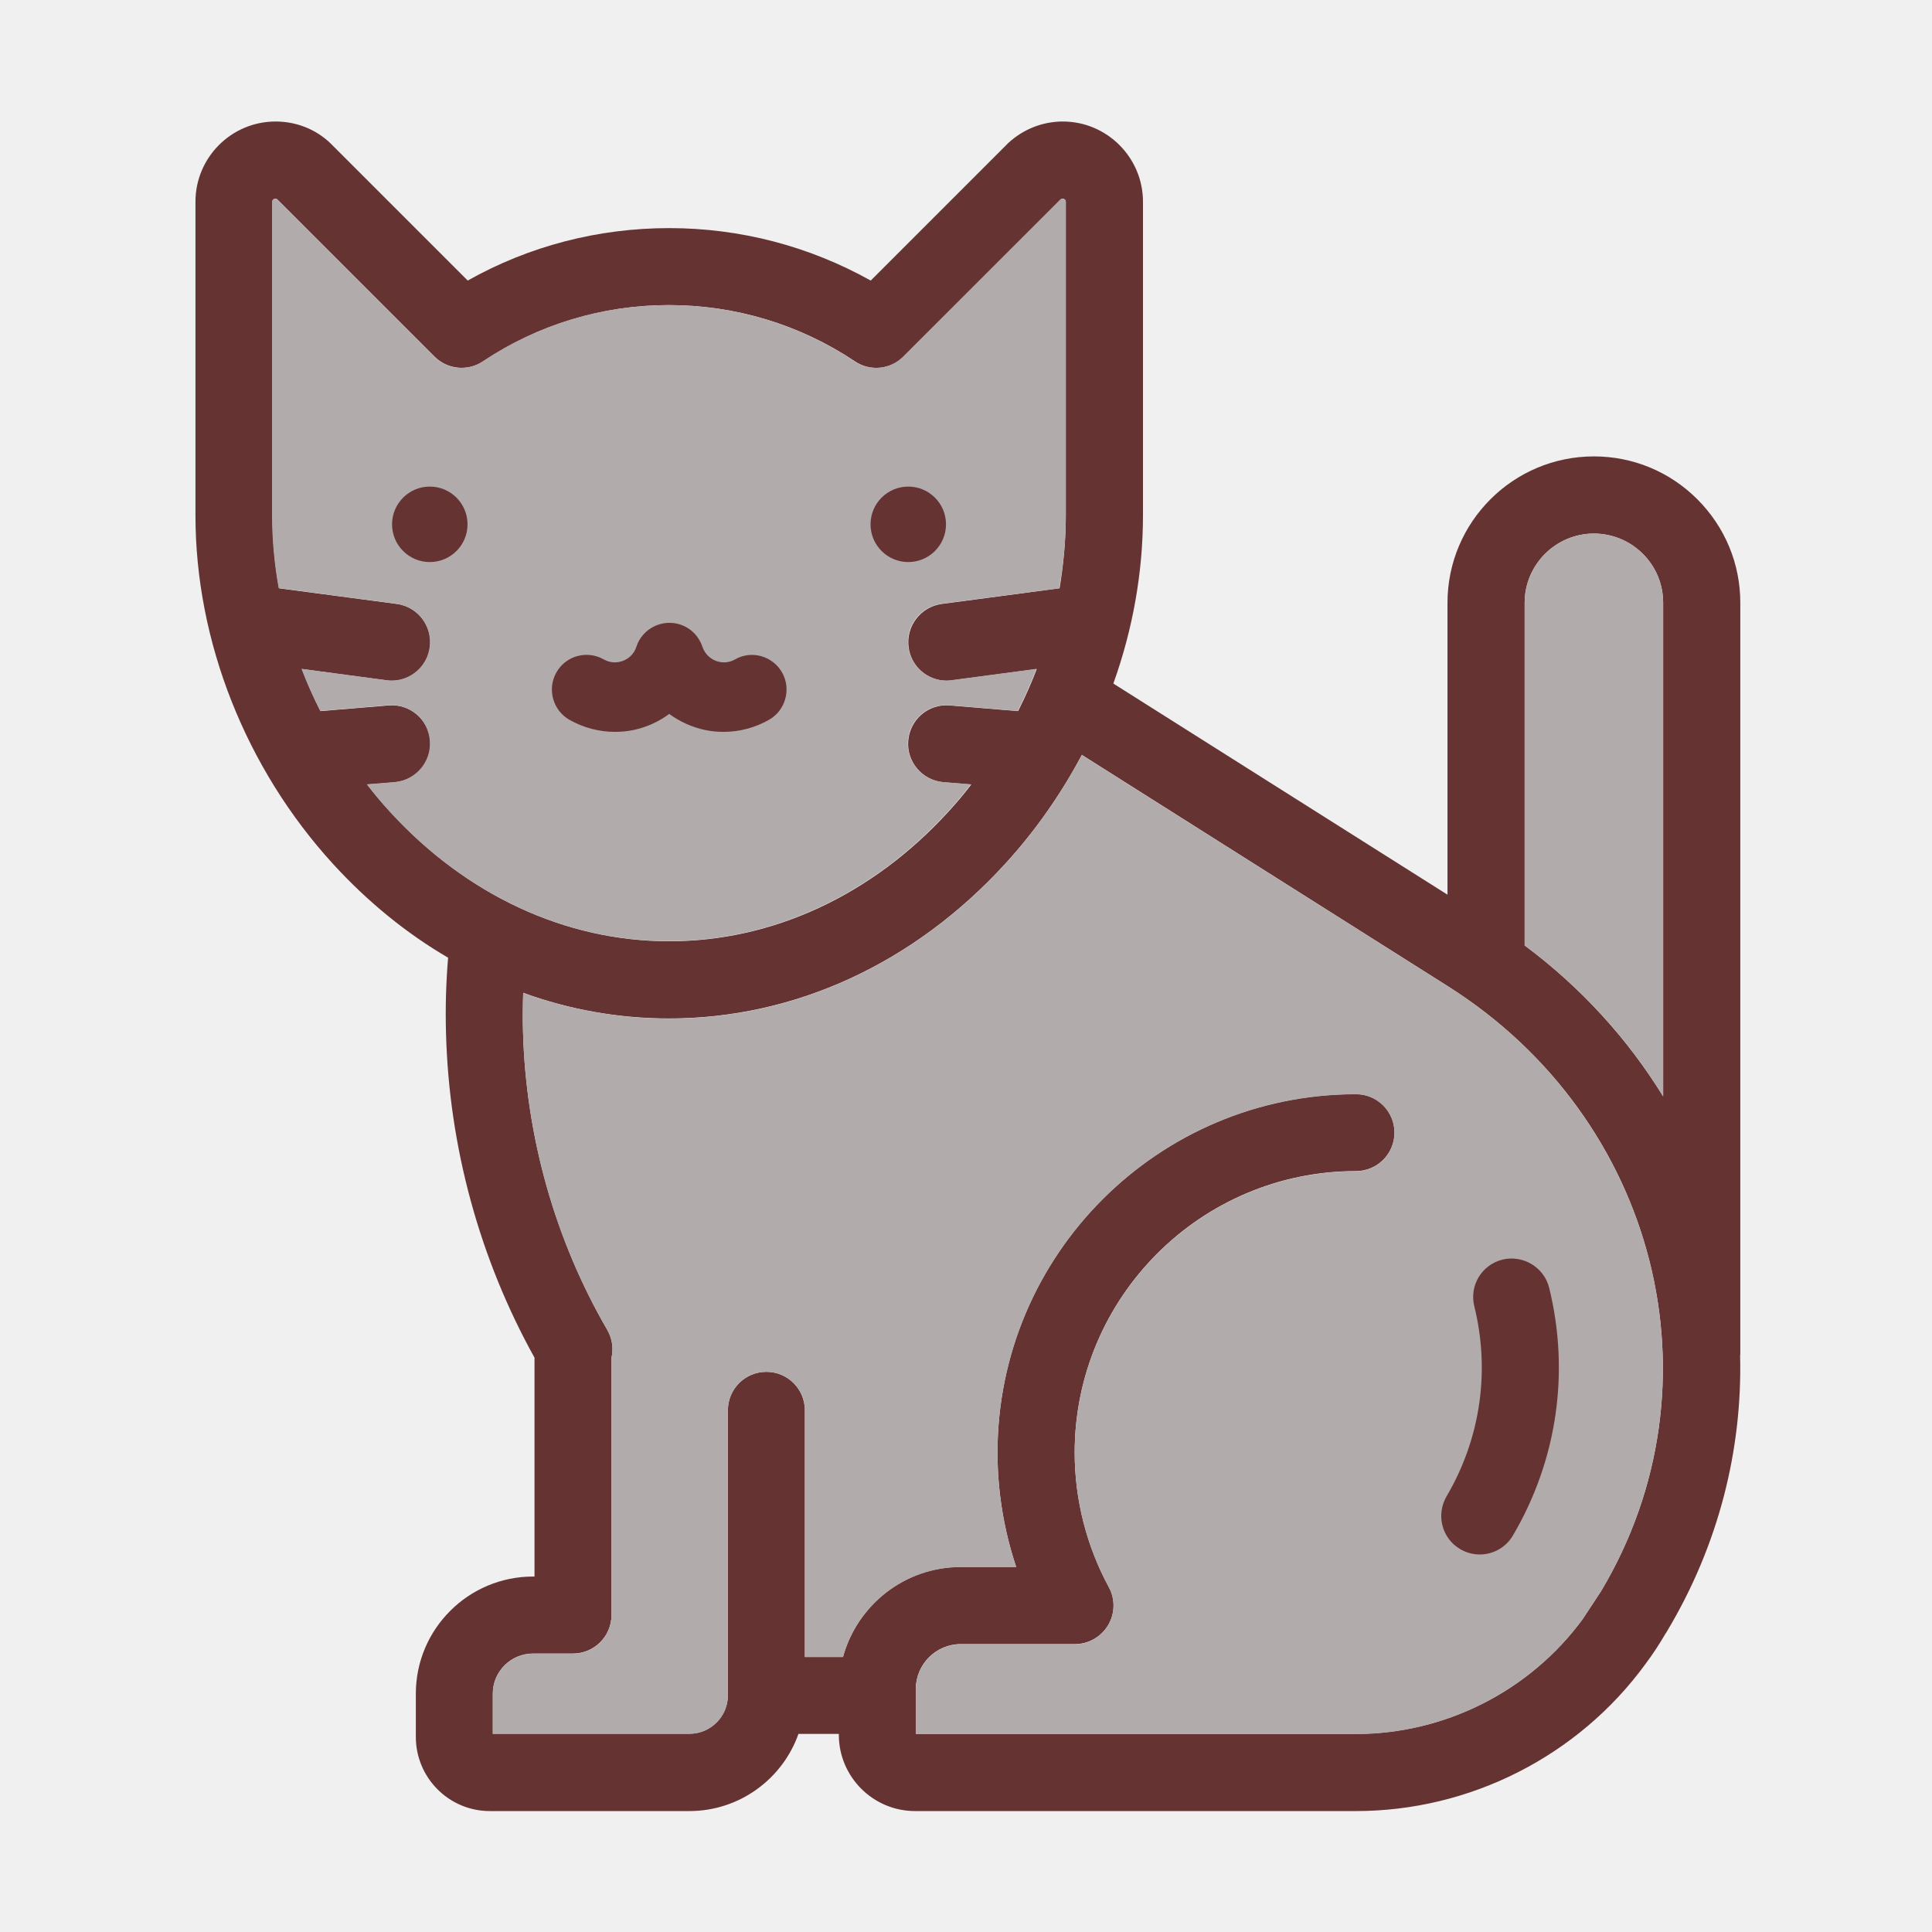
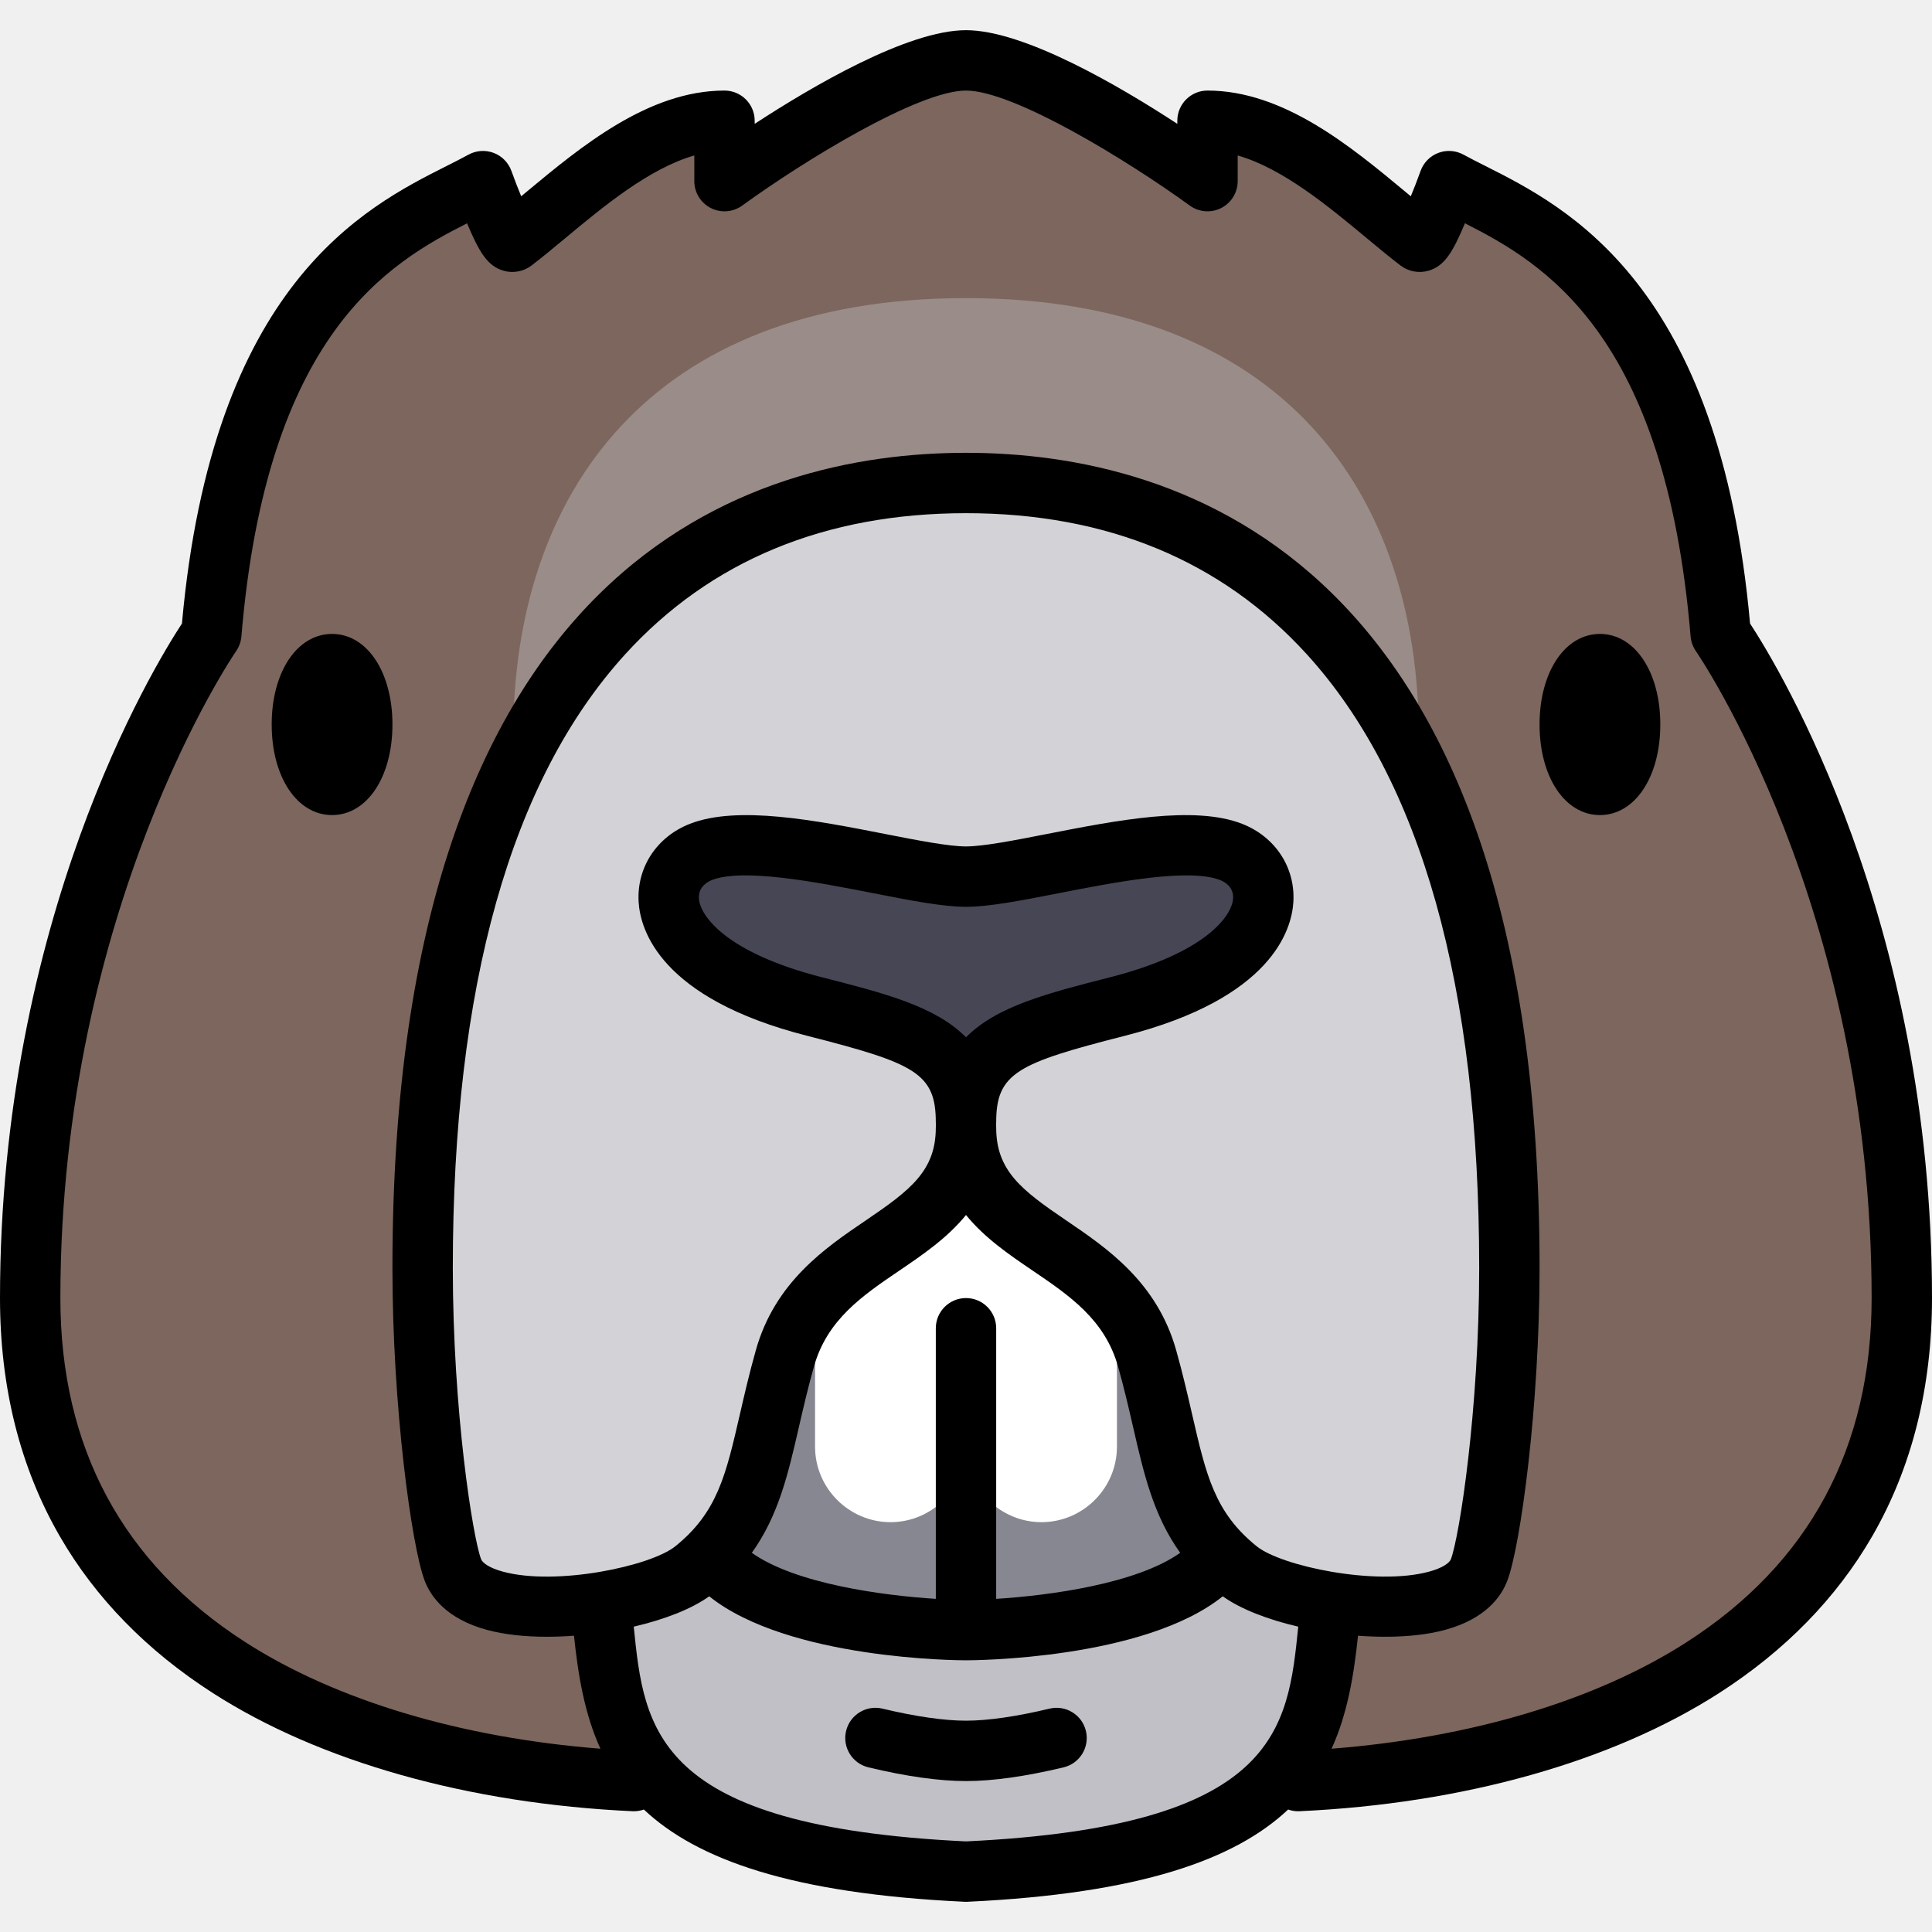
- <svg xmlns="http://www.w3.org/2000/svg" width="800px" height="800px" viewBox="0 0 1024 1024" class="icon" version="1.1">
-   <path d="M564.9 273.2V106.9c0-0.9-0.7-1.6-1.6-1.6-0.1 0-0.5 0-0.9 0.3L478.9 189c-6.9 6.9-17.7 8-25.8 2.5-29.2-19.5-63.3-29.8-98.5-29.8s-69.3 10.3-98.5 29.8c-8.1 5.4-18.9 4.4-25.8-2.5l-83.4-83.4c-0.4-0.3-0.8-0.3-0.9-0.3-0.9 0-1.6 0.7-1.6 1.6v166.3c0 12.9 1.2 25.8 3.5 38.6l62.4 8.3c11.2 1.5 19.1 11.8 17.6 23-1.3 10.3-10.1 17.7-20.2 17.7-0.9 0-1.8 0-2.7-0.2l-45-6c2.9 7.6 6.2 15 9.9 22.3l36-3c11.3-1 21.2 7.4 22.1 18.6 1 11.2-7.4 21.1-18.6 22.1l-14.8 1.2c3.8 4.9 7.9 9.8 12.1 14.4 40.5 44.3 93.1 68.7 148 68.7s107.5-24.4 148-68.7c4.2-4.6 8.3-9.4 12.1-14.4l-14.8-1.2c-11.2-1-19.6-10.9-18.6-22.1 1-11.3 10.8-19.6 22.1-18.6l36.1 3c3.7-7.3 7-14.7 9.9-22.3l-45 6c-0.9 0.1-1.8 0.2-2.7 0.2-10.1 0-18.9-7.5-20.2-17.7-1.5-11.2 6.4-21.5 17.6-23l62.4-8.3c2.1-12.8 3.3-25.7 3.3-38.6z m283.6 570.3c65.7-109.7 30-250.7-81.3-320.9L573.4 400.1c-11 20.7-24.6 40.2-40.6 57.7-48.4 52.9-111.6 82-178.2 82-26.5 0-52.6-4.6-77.3-13.6-0.2 6.7-0.3 13.5-0.1 20.3 1.5 55.7 16.9 110.5 44.7 158.4 2.7 4.7 3.3 9.9 2.2 14.8V856c0 11.3-9.2 20.4-20.4 20.4h-21.2c-11.7 0-21.3 9.5-21.3 21.2v21.3h104.2c11.3 0 20.4-9.2 20.4-20.4v-151c0-11.3 9.1-20.4 20.4-20.4 11.3 0 20.4 9.1 20.4 20.4v130.7h20.2c7.5-27.4 32.6-47.7 62.4-47.7h29.4c-6.5-19.5-9.9-40-9.9-60.6 0-104.8 85.2-190 190-190 11.3 0 20.4 9.1 20.4 20.4 0 11.3-9.2 20.4-20.4 20.4-82.2 0-149.1 66.9-149.1 149.2 0 24.9 6.3 49.5 18.1 71.3 3.5 6.3 3.3 14-0.4 20.2-3.7 6.2-10.4 10-17.6 10h-60.5c-13.1 0-23.8 10.7-23.8 23.8V919h233.3c47.2 0 92.1-22.7 120.1-60.8l9.7-14.7z m33-262.4V319.5c0-9.8-3.8-19-10.7-25.9-6.9-6.9-16.2-10.8-26-10.8-20.2 0-36.7 16.5-36.7 36.7v181.6c30.2 22.5 54.8 49.8 73.4 80z m40.9-261.6v397.8c0 0.4 0 0.8-0.1 1.2 1.2 49.8-11.3 100.3-38.8 146.2-0.1 0.2-0.3 0.5-0.4 0.7-0.1 0.1-0.1 0.2-0.2 0.2-3.3 5.7-6.9 11.2-10.8 16.4-35.6 48.8-93 77.9-153.4 77.9H485c-22.3 0-40.4-18.2-40.4-40.4v-0.5h-21.4c-8.4 23.8-31.2 40.9-57.8 40.9H259.6c-21.6 0-39.2-17.6-39.2-39.3v-22.9c0-34.3 27.9-62.1 62.1-62.1h0.8v-116c-29.1-52.4-45.3-111.7-46.9-171.9-0.4-13.5 0-26.9 1.1-40.1-22.1-12.9-42.6-29.6-61-49.7-46.3-50.7-72.9-118-72.9-184.7V106.9c0-23.4 19-42.5 42.5-42.5 10.8 0 21.1 4 28.9 11.4l0.5 0.5 72.4 72.4c32.5-18.3 69.1-27.8 106.8-27.8s74.2 9.6 106.8 27.8l72.4-72.4 0.5-0.5c7.9-7.3 18.2-11.4 28.9-11.4 23.4 0 42.5 19.1 42.5 42.5v166.3c0 30.1-5.4 60.4-15.7 89.1l177.1 111.9V319.5c0-42.8 34.8-77.6 77.6-77.6 20.7 0 40.2 8.1 54.8 22.7 14.7 14.7 22.8 34.2 22.8 54.9z" fill="#663333" />
-   <path d="M881.5 319.5v261.6c-18.5-30.2-43.2-57.5-73.4-80V319.5c0-20.2 16.5-36.7 36.7-36.7 9.8 0 19 3.8 26 10.8 6.9 6.9 10.7 16.1 10.7 25.9z" fill="#B2ABAC" />
-   <path d="M767.2 522.6c111.3 70.3 147 211.2 81.3 320.9l-9.7 14.8c-28 38-72.9 60.8-120.1 60.8H485.4v-23.8c0-13.1 10.7-23.8 23.8-23.8h60.5c7.2 0 13.9-3.8 17.6-10 3.7-6.2 3.8-13.9 0.4-20.2-11.8-21.7-18.1-46.4-18.1-71.3 0-82.3 66.9-149.2 149.1-149.2 11.3 0 20.4-9.2 20.4-20.4 0-11.3-9.2-20.4-20.4-20.4-104.8 0-190 85.2-190 190 0 20.6 3.4 41.1 9.9 60.6h-29.4c-29.8 0-54.9 20.2-62.4 47.7h-20.2V747.5c0-11.3-9.2-20.4-20.4-20.4-11.3 0-20.4 9.1-20.4 20.4v151.1c0 11.3-9.2 20.4-20.4 20.4H261.2v-21.3c0-11.7 9.5-21.2 21.3-21.2h21.2c11.3 0 20.4-9.2 20.4-20.4V719.8c1.1-4.9 0.5-10.1-2.2-14.8-27.8-47.9-43.2-102.7-44.7-158.4-0.2-6.8-0.1-13.6 0.1-20.3 24.8 8.9 50.8 13.6 77.3 13.6 66.6 0 129.8-29.1 178.2-82 16-17.5 29.6-37 40.6-57.7l193.8 122.4z" fill="#B2ABAC" />
-   <path d="M821.1 682.6c11 44.8 4.2 91.4-19.2 131.2-3.8 6.5-10.6 10.1-17.6 10.1-3.5 0-7.1-0.9-10.3-2.8-9.8-5.7-13-18.2-7.3-28 18-30.6 23.2-66.4 14.7-100.8-2.7-11 4-22 15-24.7 10.9-2.6 22 4.1 24.7 15z" fill="#663333" />
-   <path d="M564.9 106.9v166.3c0 12.9-1.2 25.8-3.5 38.6L499 320c-11.2 1.5-19.1 11.8-17.6 23 1.4 10.3 10.1 17.7 20.2 17.7 0.9 0 1.8-0.1 2.7-0.2l45-6c-2.9 7.6-6.2 15-9.9 22.3l-36.1-3c-11.3-1-21.1 7.4-22.1 18.6-0.9 11.2 7.4 21.1 18.6 22.1l14.8 1.2c-3.8 4.9-7.9 9.8-12.1 14.4-40.5 44.3-93.1 68.7-148 68.7s-107.5-24.4-148-68.7c-4.2-4.6-8.3-9.4-12.1-14.4l14.8-1.2c11.2-1 19.6-10.9 18.6-22.1-0.9-11.3-10.8-19.6-22.1-18.6l-36 3c-3.7-7.3-7-14.7-9.9-22.3l45 6c0.9 0.1 1.8 0.2 2.7 0.2 10.1 0 18.9-7.5 20.2-17.7 1.5-11.2-6.4-21.5-17.6-23l-62.4-8.3c-2.3-12.8-3.5-25.7-3.5-38.6V106.9c0-0.9 0.7-1.6 1.6-1.6 0.1 0 0.5 0 0.9 0.3l83.4 83.4c6.9 6.9 17.7 8 25.8 2.5 29.2-19.5 63.3-29.8 98.5-29.8s69.3 10.3 98.5 29.8c8.1 5.4 18.9 4.4 25.8-2.5l83.4-83.4c0.4-0.3 0.8-0.3 0.9-0.3 1.1 0 1.9 0.7 1.9 1.6z" fill="#B2ABAC" />
-   <path d="M481.4 277.9m-20 0a20 20 0 1 0 40 0 20 20 0 1 0-40 0Z" fill="#663333" />
-   <path d="M414.5 356.4c5 8.8 1.9 20.1-6.9 25.1-7.4 4.2-15.7 6.4-24 6.4-3.4 0-6.7-0.3-10-1-6.9-1.5-13.3-4.4-18.9-8.5-5.5 4.1-11.9 7-18.8 8.5-3.3 0.7-6.7 1-10 1-8.4 0-16.7-2.2-24.1-6.4-8.8-5-11.9-16.3-6.9-25.1 5-8.9 16.3-11.9 25.1-6.9 1.8 1 4.7 2.1 8.4 1.3 4.2-0.9 7.6-3.9 8.9-8 3.1-9.6 13.5-14.9 23.2-11.8 5.8 1.9 10 6.4 11.8 11.8 1.3 4 4.7 7.1 8.9 8 3.7 0.8 6.6-0.3 8.4-1.3 8.6-5 19.9-1.9 24.9 6.9z" fill="#663333" />
-   <path d="M227.8 277.9m-20 0a20 20 0 1 0 40 0 20 20 0 1 0-40 0Z" fill="#663333" />
+ <svg xmlns="http://www.w3.org/2000/svg" height="800px" width="800px" version="1.1" id="Layer_1" viewBox="0 0 512 512" xml:space="preserve">
+   <ellipse style="fill:#878791;" cx="256" cy="235.39" rx="72" ry="40" />
+   <g>
+     <path style="fill:#7C665D;" d="M503.536,325.893C498.636,229.009,456,168,456,168c-6.265-75.177-34.605-99.454-56.21-111.732   c-6.231-5.649-11.798-9.467-15.781-11.658l-8,16c0,0-16.009-25.22-56-32V32c-0.003,0-0.006,0-0.009,0v12.602   c-0.186-0.195-24.156-25.237-63.991-31.991H256h-0.009C216.156,19.364,192.186,44.406,192,44.602V32c-0.003,0-0.006,0-0.009,0   v-3.39c-39.991,6.78-56,32-56,32l-8-16c-3.983,2.19-9.549,6.009-15.781,11.658C90.605,68.546,62.265,92.823,56,168   c0,0-42.636,61.009-47.536,157.893C8.163,329.936,8,333.967,8,337.978c0,0.607,0.022,1.203,0.029,1.807   C8.013,341.184,8,342.587,8,344c0,33.981,11.446,59.691,29.492,78.829C70.333,465,172,473,172,473s29,25,84,25   c46.333,0,84-24,84-24s88.668-5.331,134.508-51.171C509.667,385,503.837,329.936,503.536,325.893z" />
+     <path style="fill:#7C665D;" d="M328,416c-2.743-2.216-5.036-4.49-6.985-6.85c-11.577,10.786-36.335,18.24-65.015,18.24   s-53.438-7.454-65.015-18.239c-1.949,2.359-4.242,4.634-6.985,6.85c-4.522,3.653-13.76,6.809-23.87,8.496   C163.536,460.701,171.7,495,255.991,495c84.293,0,92.456-34.301,95.862-70.507C341.749,422.805,332.52,419.651,328,416z" />
+   </g>
+   <path style="fill:#9A8C88;" d="M376,195c0,64.065-53.726,116-120,116s-120-51.935-120-116c0-64.064,36.053-116,120-116  S376,130.936,376,195z" />
+   <path style="fill:#C0C0C6;" d="M321.015,409.15c-11.577,10.786-36.335,18.24-65.015,18.24s-53.438-7.454-65.015-18.239  c-1.949,2.359-4.242,4.634-6.985,6.85c-4.522,3.653-13.76,6.809-23.87,8.496C163.536,460.701,171.7,495,255.991,495  c84.293,0,92.456-34.301,95.862-70.507C341.749,422.805,332.52,419.651,328,416C325.257,413.784,322.964,411.51,321.015,409.15z" />
+   <path style="fill:#878791;" d="M321.015,409.15C310.651,396.601,310.081,381.621,304,360c-9-32-48-30.097-48-61.211  C256,329.903,217,328,208,360c-6.081,21.621-6.65,36.601-17.015,49.15c11.578,10.786,36.335,18.24,65.015,18.24  S309.438,419.936,321.015,409.15z" />
+   <path style="fill:#FFFFFF;" d="M256.782,305.929c-0.498,1.739-0.782,3.567-0.782,5.461c0-1.894-0.284-3.721-0.782-5.461  c-4.373,18.892-26.197,23.382-39.218,38.937v38.524c0,11,9,20,20,20s20-9,20-20c0,11,9,20,20,20s20-9,20-20v-38.524  C282.979,329.312,261.154,324.82,256.782,305.929z" />
+   <path style="fill:#D3D3D7;" d="M256,128c-64.6,0-144,37.333-144,208c0,38.473,5.352,72.938,8,80  c3.759,10.023,23.173,11.325,40.13,8.496c10.11-1.687,19.348-4.843,23.87-8.496c2.743-2.216,5.036-4.49,6.985-6.85  C201.35,396.601,201.919,381.621,208,360c1.726-6.135,4.556-11.021,8-15.134c13.021-15.554,34.846-20.045,39.218-38.937  c0.504-2.177,0.782-4.541,0.782-7.14c0,2.599,0.278,4.963,0.782,7.14c4.373,18.891,26.197,23.382,39.218,38.937  c3.444,4.114,6.275,9,8,15.134c6.081,21.621,6.651,36.601,17.015,49.15c1.949,2.359,4.242,4.634,6.985,6.85  c4.52,3.651,13.749,6.805,23.853,8.493c16.96,2.833,36.387,1.534,40.147-8.493c2.648-7.063,8-41.527,8-80  C400,165.333,320.6,128,256,128z" />
+   <path style="fill:#464655;" d="M310,223c-13.812,1.17-41.027,7-55,7c-13.469,0-54-8-54-8c-9.453,0-24,4.547-24,14v4  c0,7.614,12.053,18.728,19.339,20.937c12.829,3.889,32.994,2.858,47.231,18.063c3.368,3.597,7.898,7,12.429,7  c4.532,0,8.891-7.282,13-10c9.757-6.452,31.409-9.983,41.946-15.063C316.28,258.365,329.241,248.745,332,245  c2.831-3.843,2.129-12.008,0-15C328.779,225.474,315.67,222.52,310,223z" />
+   <path d="M463.784,165.242c-8.09-89.957-48.432-110.312-70.187-121.28c-2.084-1.05-4.052-2.042-5.742-2.972  c-2.052-1.128-4.497-1.302-6.688-0.472s-3.908,2.577-4.699,4.783c-0.814,2.272-1.728,4.626-2.592,6.715  c-0.465-0.386-0.936-0.777-1.41-1.171C358.081,38.885,340.177,24,320,24c-4.418,0-8,3.582-8,8v0.816C296.65,22.789,271.399,8,256,8  s-40.65,14.789-56,24.816V32c0-4.418-3.582-8-8-8c-20.177,0-38.081,14.885-52.467,26.844c-0.474,0.394-0.944,0.785-1.41,1.171  c-0.864-2.089-1.777-4.442-2.593-6.716c-0.791-2.205-2.508-3.952-4.699-4.781c-2.19-0.828-4.634-0.657-6.687,0.472  c-1.69,0.93-3.658,1.922-5.742,2.972C96.648,54.93,56.307,75.285,48.216,165.242C40.423,177.145,0,243.73,0,344  c0,23.684,5.334,44.928,15.854,63.14c9.442,16.348,23.094,30.327,40.574,41.549c28.345,18.196,67.838,29.313,111.205,31.303  c0.125,0.006,0.249,0.008,0.373,0.008c0.918,0,1.8-0.165,2.625-0.453c14.058,13.231,39.135,22.294,84.994,24.444  c0.12,0.005,0.238,0.008,0.357,0.009c0.004,0,0.007,0,0.011,0c0.002,0,0.004,0,0.006,0c0.002,0,0.004,0,0.006,0  c0.004,0,0.007,0,0.011,0c0.119-0.001,0.237-0.003,0.357-0.009c45.859-2.149,70.936-11.213,84.994-24.444  c0.825,0.288,1.707,0.453,2.625,0.453c0.124,0,0.248-0.003,0.373-0.008c43.367-1.99,82.86-13.106,111.205-31.303  c17.48-11.222,31.132-25.201,40.574-41.549C506.666,388.928,512,367.684,512,344C512,243.73,471.577,177.145,463.784,165.242z   M256,487.99c-82.643-3.952-85.268-29.624-88.042-56.802c-0.004-0.035-0.012-0.07-0.017-0.106c8.058-1.871,15.273-4.641,20.01-8.045  C208.861,439.801,254.049,440,256,440c1.951,0,47.139-0.199,68.048-16.964c4.737,3.404,11.952,6.174,20.009,8.046  c-0.004,0.036-0.012,0.07-0.016,0.105C341.268,458.366,338.643,484.038,256,487.99z M256,136c37.335,0,67.72,12.579,90.31,37.386  C376.627,206.681,392,261.392,392,336c0,37.75-5.25,71.218-7.491,77.191c-0.35,0.934-2.049,2.292-5.767,3.306  c-14.139,3.856-39.192-1.451-45.715-6.721c-11.128-8.988-13.379-18.774-17.109-34.99c-1.16-5.042-2.475-10.758-4.217-16.953  c-5.084-18.077-18.388-27.109-29.078-34.367C270.729,315.392,264,310.264,264,298.79c0-0.225-0.016-0.446-0.034-0.666  c0.018-0.221,0.034-0.441,0.034-0.666c0-13.122,5.593-15.69,34.131-22.968c38.904-9.921,44.165-28.056,44.621-35.394  c0.569-9.16-4.753-17.31-13.561-20.766c-12.667-4.969-33.364-0.917-51.626,2.66c-8.727,1.709-16.971,3.322-21.565,3.322  s-12.838-1.613-21.565-3.322c-18.262-3.575-38.96-7.628-51.626-2.66c-8.808,3.456-14.13,11.606-13.561,20.766  c0.456,7.337,5.717,25.472,44.622,35.394c28.537,7.278,34.13,9.847,34.13,22.968c0,0.225,0.016,0.445,0.034,0.666  c-0.018,0.22-0.034,0.441-0.034,0.666c0,11.474-6.729,16.602-18.623,24.677c-10.69,7.258-23.994,16.29-29.078,34.367  c-1.742,6.195-3.057,11.91-4.217,16.953c-3.729,16.215-5.981,26.002-17.109,34.99c-6.523,5.269-31.575,10.579-45.715,6.721  c-3.718-1.014-5.417-2.373-5.767-3.306C125.25,407.218,120,373.75,120,336c0-74.608,15.373-129.319,45.69-162.614  C188.28,148.579,218.665,136,256,136z M256,344c-4.418,0-8,3.582-8,8v71.712c-13.984-0.874-37.171-3.972-48.761-12.201  c7.084-9.89,9.623-20.907,12.436-33.138c1.174-5.104,2.388-10.383,4.026-16.207c3.502-12.453,12.81-18.772,22.663-25.462  c6.138-4.167,12.69-8.622,17.636-14.714c4.946,6.092,11.498,10.547,17.636,14.714c9.854,6.689,19.161,13.009,22.663,25.462  c1.638,5.824,2.852,11.103,4.026,16.207c2.813,12.23,5.352,23.248,12.436,33.138c-11.59,8.229-34.777,11.327-48.761,12.201V352  C264,347.582,260.418,344,256,344z M256,240.313c6.146,0,14.716-1.678,24.64-3.62c14.511-2.841,34.384-6.732,42.708-3.467  c1.097,0.43,3.629,1.768,3.436,4.877c-0.295,4.744-7.494,14.479-32.606,20.884c-16.447,4.194-30.084,7.683-38.176,15.912  c-8.092-8.229-21.729-11.718-38.177-15.913c-25.112-6.404-32.311-16.14-32.606-20.883c-0.193-3.109,2.338-4.447,3.436-4.877  c8.324-3.266,28.197,0.626,42.708,3.467C241.284,238.635,249.854,240.313,256,240.313z M446.928,435.225  c-24.022,15.422-57.149,25.313-94.052,28.204c4.167-9.117,5.896-19.271,7.012-29.948c2.416,0.18,4.816,0.276,7.161,0.276  c5.832,0,11.331-0.576,15.904-1.823c10.695-2.917,14.896-8.748,16.538-13.124C402.96,409.558,408,372.699,408,336  c0-187.938-95.233-216-152-216s-152,28.062-152,216c0,36.699,5.04,73.558,8.509,82.81c1.642,4.376,5.843,10.207,16.538,13.124  c4.574,1.247,10.07,1.823,15.904,1.823c2.345,0,4.746-0.096,7.161-0.276c1.117,10.677,2.845,20.831,7.012,29.948  c-36.903-2.891-70.03-12.782-94.052-28.204C32.51,414.321,16,383.628,16,344c0-103.311,46.096-170.754,46.557-171.416  c0.03-0.043,0.054-0.089,0.083-0.133c0.097-0.145,0.189-0.292,0.277-0.443c0.047-0.08,0.092-0.161,0.136-0.242  c0.076-0.142,0.146-0.286,0.214-0.433c0.044-0.097,0.088-0.193,0.128-0.29c0.054-0.13,0.102-0.263,0.149-0.397  c0.041-0.116,0.081-0.231,0.116-0.348s0.064-0.235,0.093-0.353c0.035-0.137,0.068-0.273,0.095-0.411  c0.021-0.104,0.035-0.209,0.052-0.314c0.023-0.152,0.045-0.305,0.06-0.458c0.003-0.033,0.01-0.064,0.013-0.096  c6.7-80.4,39.182-99.028,59.802-109.49c3.225,7.665,5.41,11.31,9.608,12.552c2.559,0.758,5.351,0.249,7.466-1.363  c2.792-2.126,5.765-4.599,8.913-7.216C159.891,54.726,172.044,44.623,184,41.2V48c0,3.009,1.688,5.763,4.369,7.128  c2.681,1.366,5.901,1.112,8.335-0.657C212.913,42.69,243.344,24,256,24s43.087,18.69,59.295,30.471  c2.435,1.769,5.655,2.023,8.335,0.657C326.312,53.763,328,51.009,328,48v-6.8c11.956,3.423,24.109,13.526,34.239,21.947  c3.148,2.617,6.122,5.089,8.914,7.216c2.115,1.611,4.905,2.121,7.465,1.363c4.198-1.242,6.383-4.887,9.608-12.552  c20.621,10.462,53.102,29.09,59.802,109.49c0.003,0.032,0.01,0.063,0.013,0.096c0.015,0.154,0.037,0.306,0.061,0.458  c0.016,0.105,0.031,0.21,0.051,0.313c0.027,0.139,0.061,0.276,0.096,0.414c0.029,0.117,0.058,0.234,0.092,0.35  c0.036,0.118,0.077,0.235,0.118,0.353c0.046,0.132,0.094,0.264,0.147,0.393c0.041,0.099,0.085,0.197,0.13,0.294  c0.067,0.145,0.136,0.288,0.211,0.428c0.044,0.083,0.09,0.165,0.138,0.248c0.087,0.149,0.18,0.296,0.276,0.439  c0.029,0.044,0.053,0.09,0.083,0.134C449.909,173.25,496,240.384,496,344C496,383.628,479.49,414.321,446.928,435.225z" />
+   <path d="M88,168c-9.271,0-16,10.093-16,24s6.729,24,16,24s16-10.093,16-24S97.271,168,88,168z" />
+   <path d="M424,168c-9.271,0-16,10.093-16,24s6.729,24,16,24s16-10.093,16-24S433.271,168,424,168z" />
+   <path d="M278.132,452.808C269.427,454.896,261.774,456,256,456s-13.427-1.104-22.132-3.192c-4.298-1.03-8.615,1.617-9.646,5.913  c-1.031,4.297,1.617,8.615,5.913,9.646C240.186,470.777,248.888,472,256,472s15.814-1.223,25.865-3.634  c4.296-1.031,6.944-5.349,5.913-9.646C286.747,454.425,282.428,451.778,278.132,452.808z" />
</svg>
